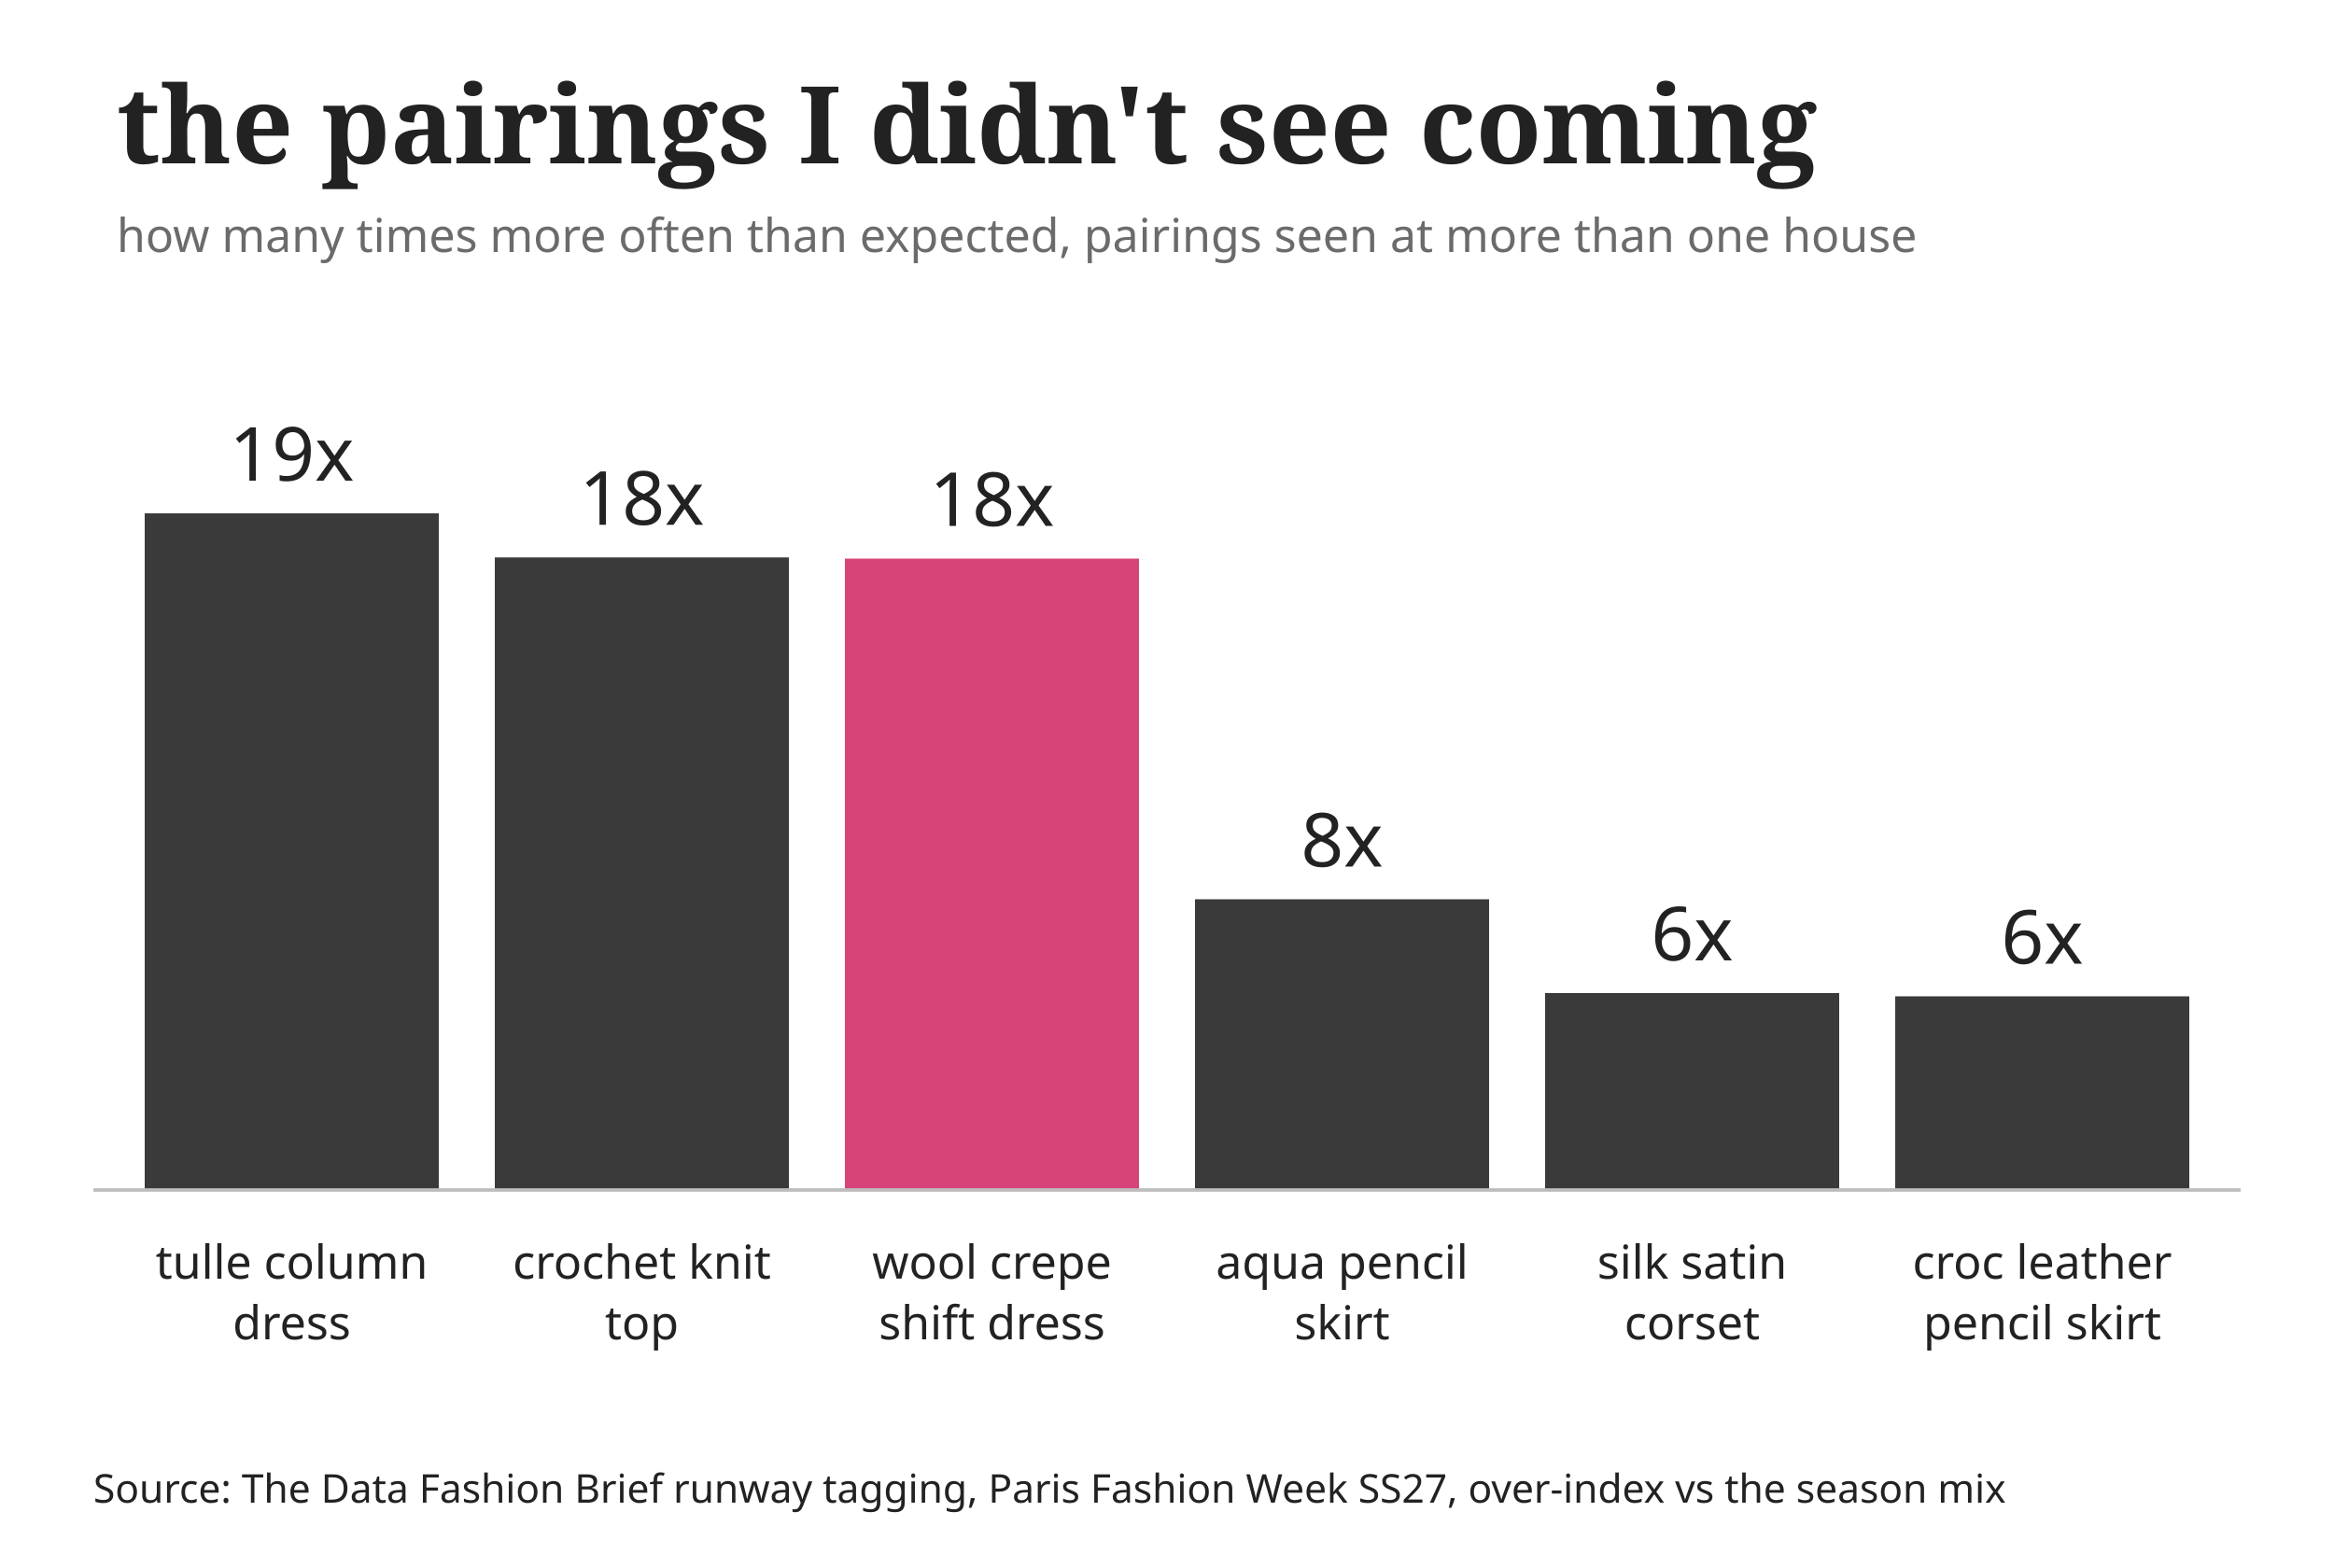
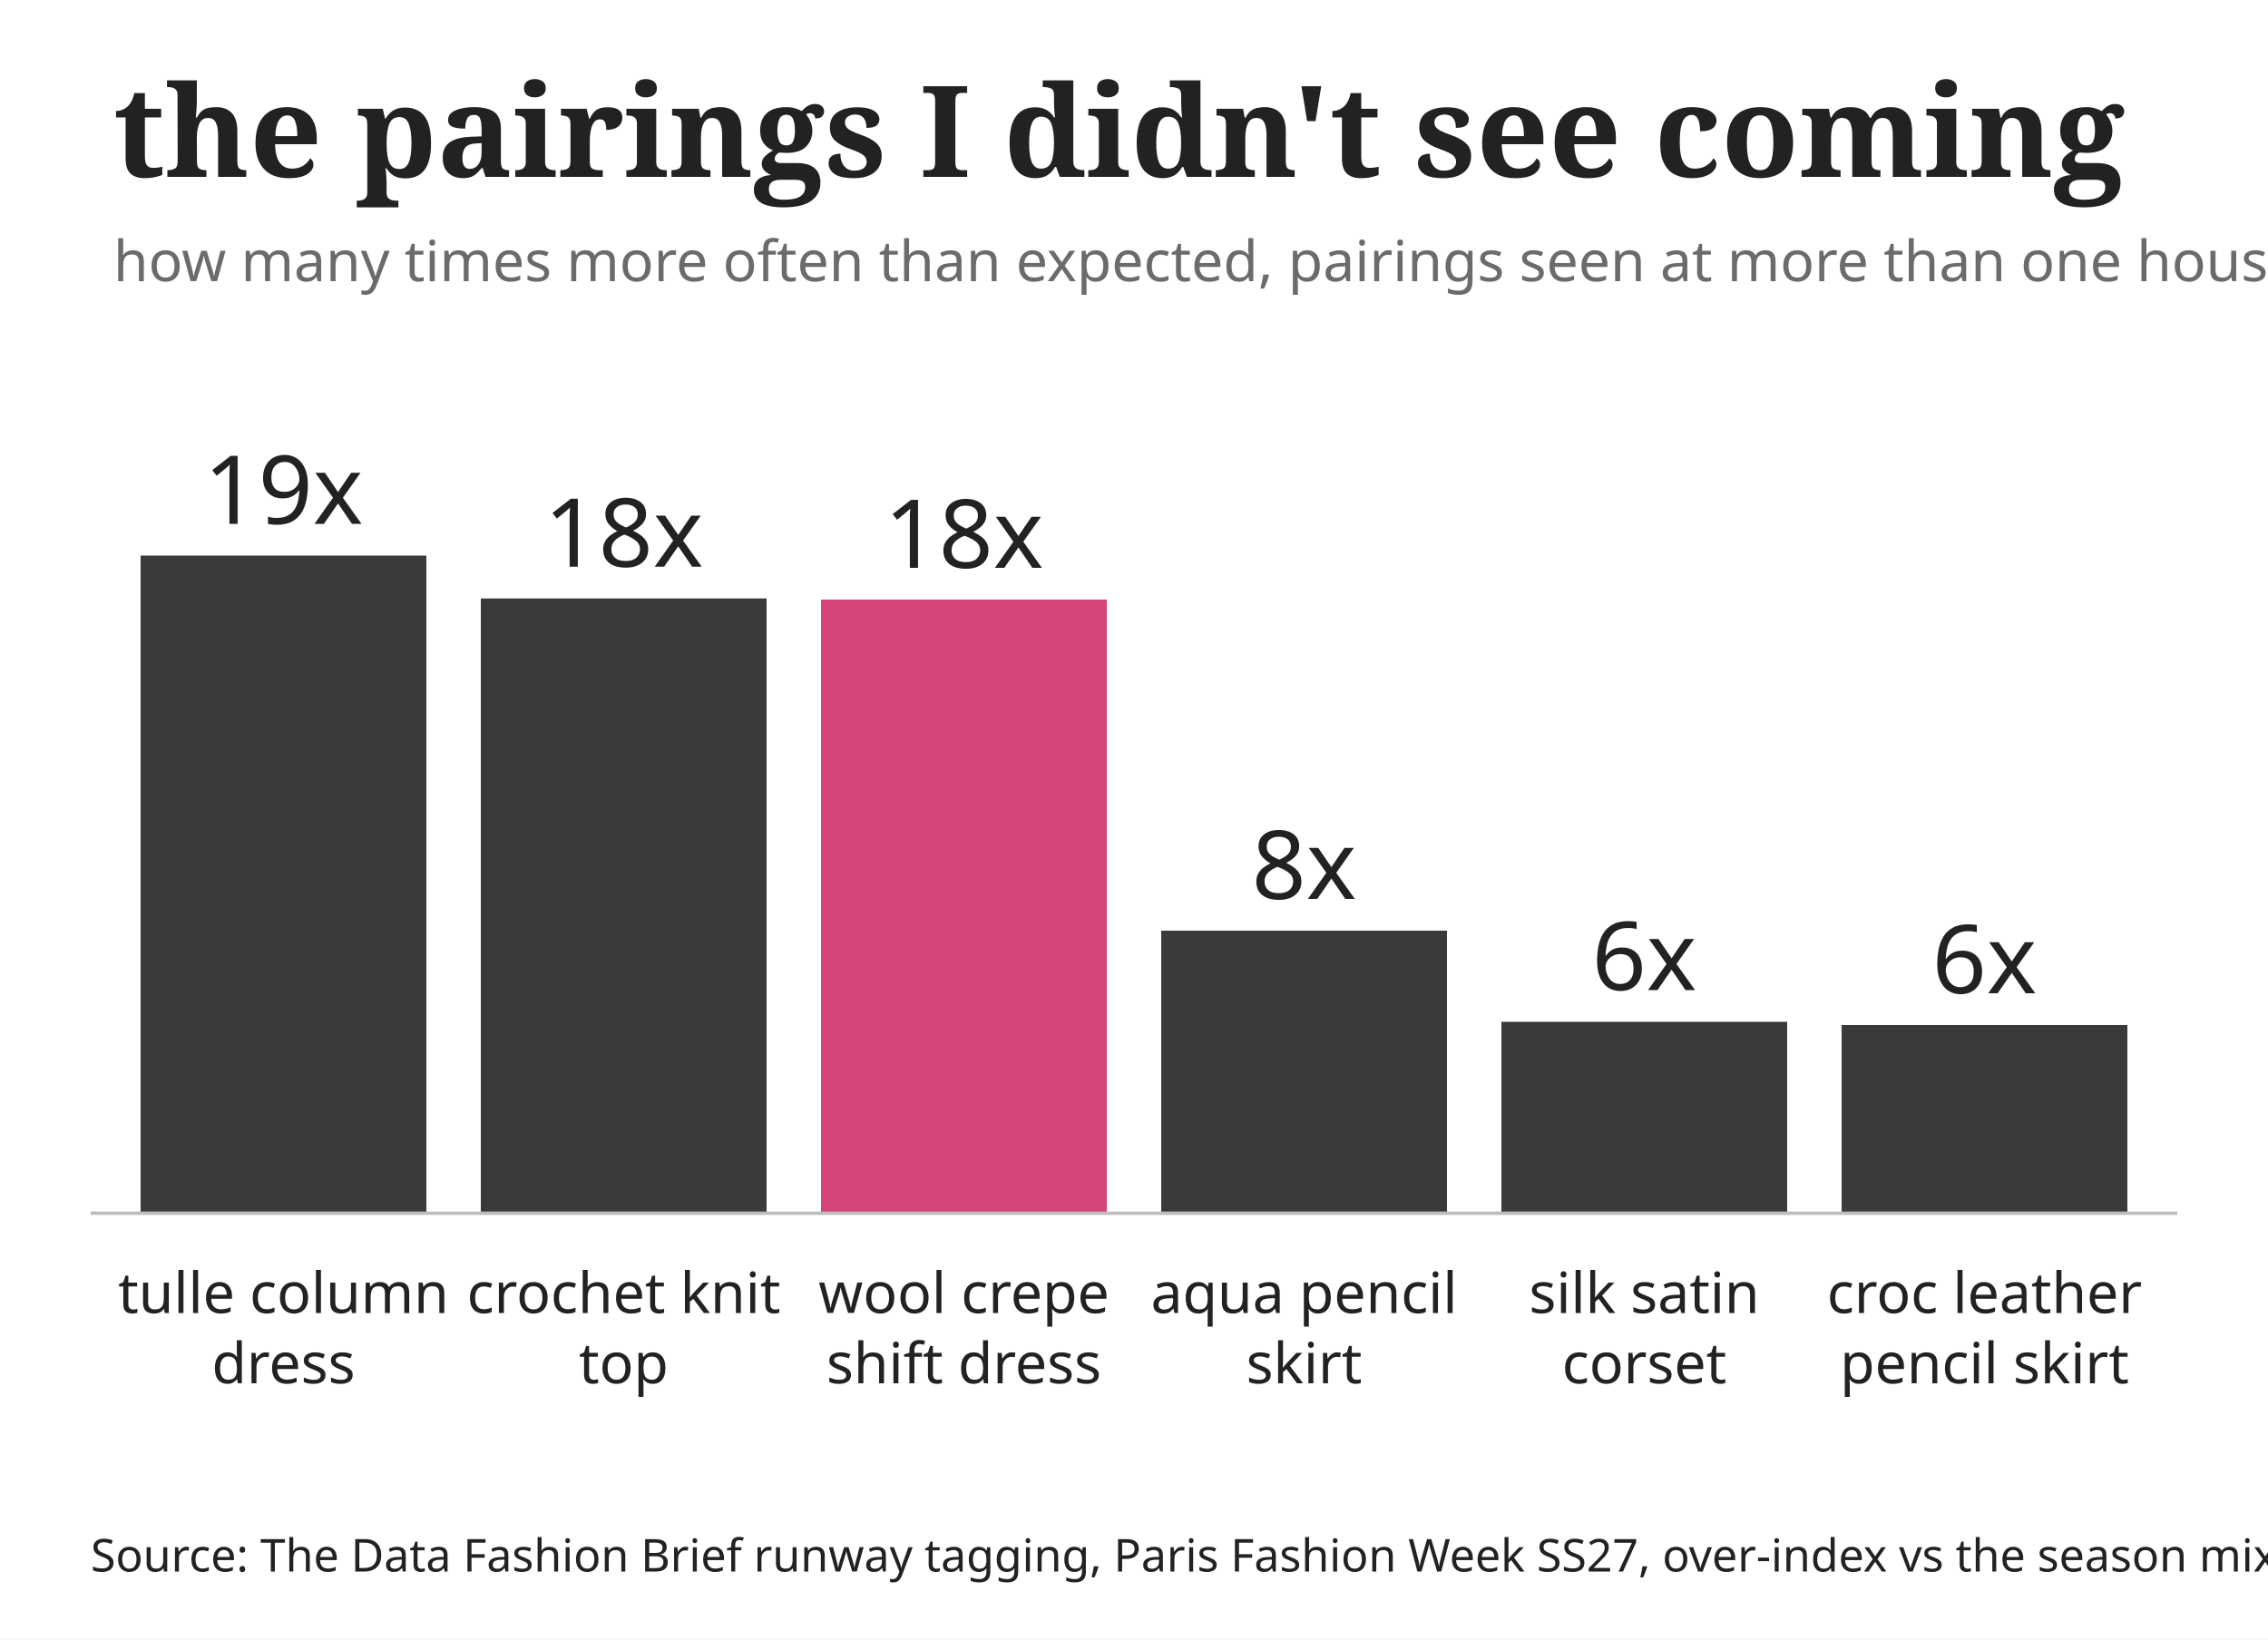
- <svg xmlns="http://www.w3.org/2000/svg" viewBox="0 0 1000 672" width="1000" height="672">
-   <rect width="1000" height="672" fill="#FFFFFF" />
-   <text x="50" y="70" font-family="'Playfair Display', Georgia, serif" font-weight="700" font-size="46" fill="#222222">the pairings I didn't see coming</text>
-   <text x="50" y="108" font-family="'Century Gothic', 'Questrial', 'Avenir', sans-serif" font-size="20" fill="#6B6B6B">how many times more often than expected, pairings seen at more than one house</text>
-   <rect x="62.0" y="220.0" width="126.0" height="290.0" fill="#3A3A3A" />
-   <text x="125.0" y="206.0" text-anchor="middle" font-family="'Century Gothic', 'Questrial', 'Avenir', sans-serif" font-size="32" fill="#222222">19x</text>
-   <text x="125.0" y="548" text-anchor="middle" font-family="'Century Gothic', 'Questrial', 'Avenir', sans-serif" font-size="20" fill="#222222">tulle column</text>
-   <text x="125.0" y="574" text-anchor="middle" font-family="'Century Gothic', 'Questrial', 'Avenir', sans-serif" font-size="20" fill="#222222">dress</text>
-   <rect x="212.0" y="238.9" width="126.0" height="271.1" fill="#3A3A3A" />
-   <text x="275.0" y="224.9" text-anchor="middle" font-family="'Century Gothic', 'Questrial', 'Avenir', sans-serif" font-size="32" fill="#222222">18x</text>
-   <text x="275.0" y="548" text-anchor="middle" font-family="'Century Gothic', 'Questrial', 'Avenir', sans-serif" font-size="20" fill="#222222">crochet knit</text>
-   <text x="275.0" y="574" text-anchor="middle" font-family="'Century Gothic', 'Questrial', 'Avenir', sans-serif" font-size="20" fill="#222222">top</text>
-   <rect x="362.0" y="239.4" width="126.0" height="270.6" fill="#D6447A" />
-   <text x="425.0" y="225.4" text-anchor="middle" font-family="'Century Gothic', 'Questrial', 'Avenir', sans-serif" font-size="32" fill="#222222">18x</text>
-   <text x="425.0" y="548" text-anchor="middle" font-family="'Century Gothic', 'Questrial', 'Avenir', sans-serif" font-size="20" fill="#222222">wool crepe</text>
-   <text x="425.0" y="574" text-anchor="middle" font-family="'Century Gothic', 'Questrial', 'Avenir', sans-serif" font-size="20" fill="#222222">shift dress</text>
-   <rect x="512.0" y="385.4" width="126.0" height="124.6" fill="#3A3A3A" />
-   <text x="575.0" y="371.4" text-anchor="middle" font-family="'Century Gothic', 'Questrial', 'Avenir', sans-serif" font-size="32" fill="#222222">8x</text>
-   <text x="575.0" y="548" text-anchor="middle" font-family="'Century Gothic', 'Questrial', 'Avenir', sans-serif" font-size="20" fill="#222222">aqua pencil</text>
-   <text x="575.0" y="574" text-anchor="middle" font-family="'Century Gothic', 'Questrial', 'Avenir', sans-serif" font-size="20" fill="#222222">skirt</text>
-   <rect x="662.0" y="425.6" width="126.0" height="84.4" fill="#3A3A3A" />
-   <text x="725.0" y="411.6" text-anchor="middle" font-family="'Century Gothic', 'Questrial', 'Avenir', sans-serif" font-size="32" fill="#222222">6x</text>
-   <text x="725.0" y="548" text-anchor="middle" font-family="'Century Gothic', 'Questrial', 'Avenir', sans-serif" font-size="20" fill="#222222">silk satin</text>
-   <text x="725.0" y="574" text-anchor="middle" font-family="'Century Gothic', 'Questrial', 'Avenir', sans-serif" font-size="20" fill="#222222">corset</text>
-   <rect x="812.0" y="427.0" width="126.0" height="83.0" fill="#3A3A3A" />
-   <text x="875.0" y="413.0" text-anchor="middle" font-family="'Century Gothic', 'Questrial', 'Avenir', sans-serif" font-size="32" fill="#222222">6x</text>
-   <text x="875.0" y="548" text-anchor="middle" font-family="'Century Gothic', 'Questrial', 'Avenir', sans-serif" font-size="20" fill="#222222">croc leather</text>
-   <text x="875.0" y="574" text-anchor="middle" font-family="'Century Gothic', 'Questrial', 'Avenir', sans-serif" font-size="20" fill="#222222">pencil skirt</text>
-   <line x1="40.0" y1="510" x2="960.0" y2="510" stroke="#BDBDBD" stroke-width="1.5" />
-   <text x="40" y="644" font-family="'Century Gothic', 'Questrial', 'Avenir', sans-serif" font-size="17" fill="#222222">Source: The Data Fashion Brief runway tagging, Paris Fashion Week SS27, over-index vs the season mix</text>
+ <svg xmlns="http://www.w3.org/2000/svg" viewBox="0 0 1000 723" width="1000" height="723">
+   <rect width="1000" height="723" fill="#FFFFFF" />
+   <text x="50" y="78" font-family="'Playfair Display', Georgia, serif" font-weight="700" font-size="56" fill="#222222">the pairings I didn't see coming</text>
+   <text x="50" y="124" font-family="'Century Gothic', 'Questrial', 'Avenir', sans-serif" font-size="25" fill="#6B6B6B">how many times more often than expected, pairings seen at more than one house</text>
+   <rect x="62.0" y="245.0" width="126.0" height="290.0" fill="#3A3A3A" />
+   <text x="125.0" y="231.0" text-anchor="middle" font-family="'Century Gothic', 'Questrial', 'Avenir', sans-serif" font-size="42" fill="#222222">19x</text>
+   <text x="125.0" y="579" text-anchor="middle" font-family="'Century Gothic', 'Questrial', 'Avenir', sans-serif" font-size="25" fill="#222222">tulle column</text>
+   <text x="125.0" y="610" text-anchor="middle" font-family="'Century Gothic', 'Questrial', 'Avenir', sans-serif" font-size="25" fill="#222222">dress</text>
+   <rect x="212.0" y="263.9" width="126.0" height="271.1" fill="#3A3A3A" />
+   <text x="275.0" y="249.9" text-anchor="middle" font-family="'Century Gothic', 'Questrial', 'Avenir', sans-serif" font-size="42" fill="#222222">18x</text>
+   <text x="275.0" y="579" text-anchor="middle" font-family="'Century Gothic', 'Questrial', 'Avenir', sans-serif" font-size="25" fill="#222222">crochet knit</text>
+   <text x="275.0" y="610" text-anchor="middle" font-family="'Century Gothic', 'Questrial', 'Avenir', sans-serif" font-size="25" fill="#222222">top</text>
+   <rect x="362.0" y="264.4" width="126.0" height="270.6" fill="#D6447A" />
+   <text x="425.0" y="250.4" text-anchor="middle" font-family="'Century Gothic', 'Questrial', 'Avenir', sans-serif" font-size="42" fill="#222222">18x</text>
+   <text x="425.0" y="579" text-anchor="middle" font-family="'Century Gothic', 'Questrial', 'Avenir', sans-serif" font-size="25" fill="#222222">wool crepe</text>
+   <text x="425.0" y="610" text-anchor="middle" font-family="'Century Gothic', 'Questrial', 'Avenir', sans-serif" font-size="25" fill="#222222">shift dress</text>
+   <rect x="512.0" y="410.4" width="126.0" height="124.6" fill="#3A3A3A" />
+   <text x="575.0" y="396.4" text-anchor="middle" font-family="'Century Gothic', 'Questrial', 'Avenir', sans-serif" font-size="42" fill="#222222">8x</text>
+   <text x="575.0" y="579" text-anchor="middle" font-family="'Century Gothic', 'Questrial', 'Avenir', sans-serif" font-size="25" fill="#222222">aqua pencil</text>
+   <text x="575.0" y="610" text-anchor="middle" font-family="'Century Gothic', 'Questrial', 'Avenir', sans-serif" font-size="25" fill="#222222">skirt</text>
+   <rect x="662.0" y="450.6" width="126.0" height="84.4" fill="#3A3A3A" />
+   <text x="725.0" y="436.6" text-anchor="middle" font-family="'Century Gothic', 'Questrial', 'Avenir', sans-serif" font-size="42" fill="#222222">6x</text>
+   <text x="725.0" y="579" text-anchor="middle" font-family="'Century Gothic', 'Questrial', 'Avenir', sans-serif" font-size="25" fill="#222222">silk satin</text>
+   <text x="725.0" y="610" text-anchor="middle" font-family="'Century Gothic', 'Questrial', 'Avenir', sans-serif" font-size="25" fill="#222222">corset</text>
+   <rect x="812.0" y="452.0" width="126.0" height="83.0" fill="#3A3A3A" />
+   <text x="875.0" y="438.0" text-anchor="middle" font-family="'Century Gothic', 'Questrial', 'Avenir', sans-serif" font-size="42" fill="#222222">6x</text>
+   <text x="875.0" y="579" text-anchor="middle" font-family="'Century Gothic', 'Questrial', 'Avenir', sans-serif" font-size="25" fill="#222222">croc leather</text>
+   <text x="875.0" y="610" text-anchor="middle" font-family="'Century Gothic', 'Questrial', 'Avenir', sans-serif" font-size="25" fill="#222222">pencil skirt</text>
+   <line x1="40.0" y1="535" x2="960.0" y2="535" stroke="#BDBDBD" stroke-width="1.5" />
+   <text x="40" y="693" font-family="'Century Gothic', 'Questrial', 'Avenir', sans-serif" font-size="20" fill="#222222">Source: The Data Fashion Brief runway tagging, Paris Fashion Week SS27, over-index vs the season mix</text>
</svg>
